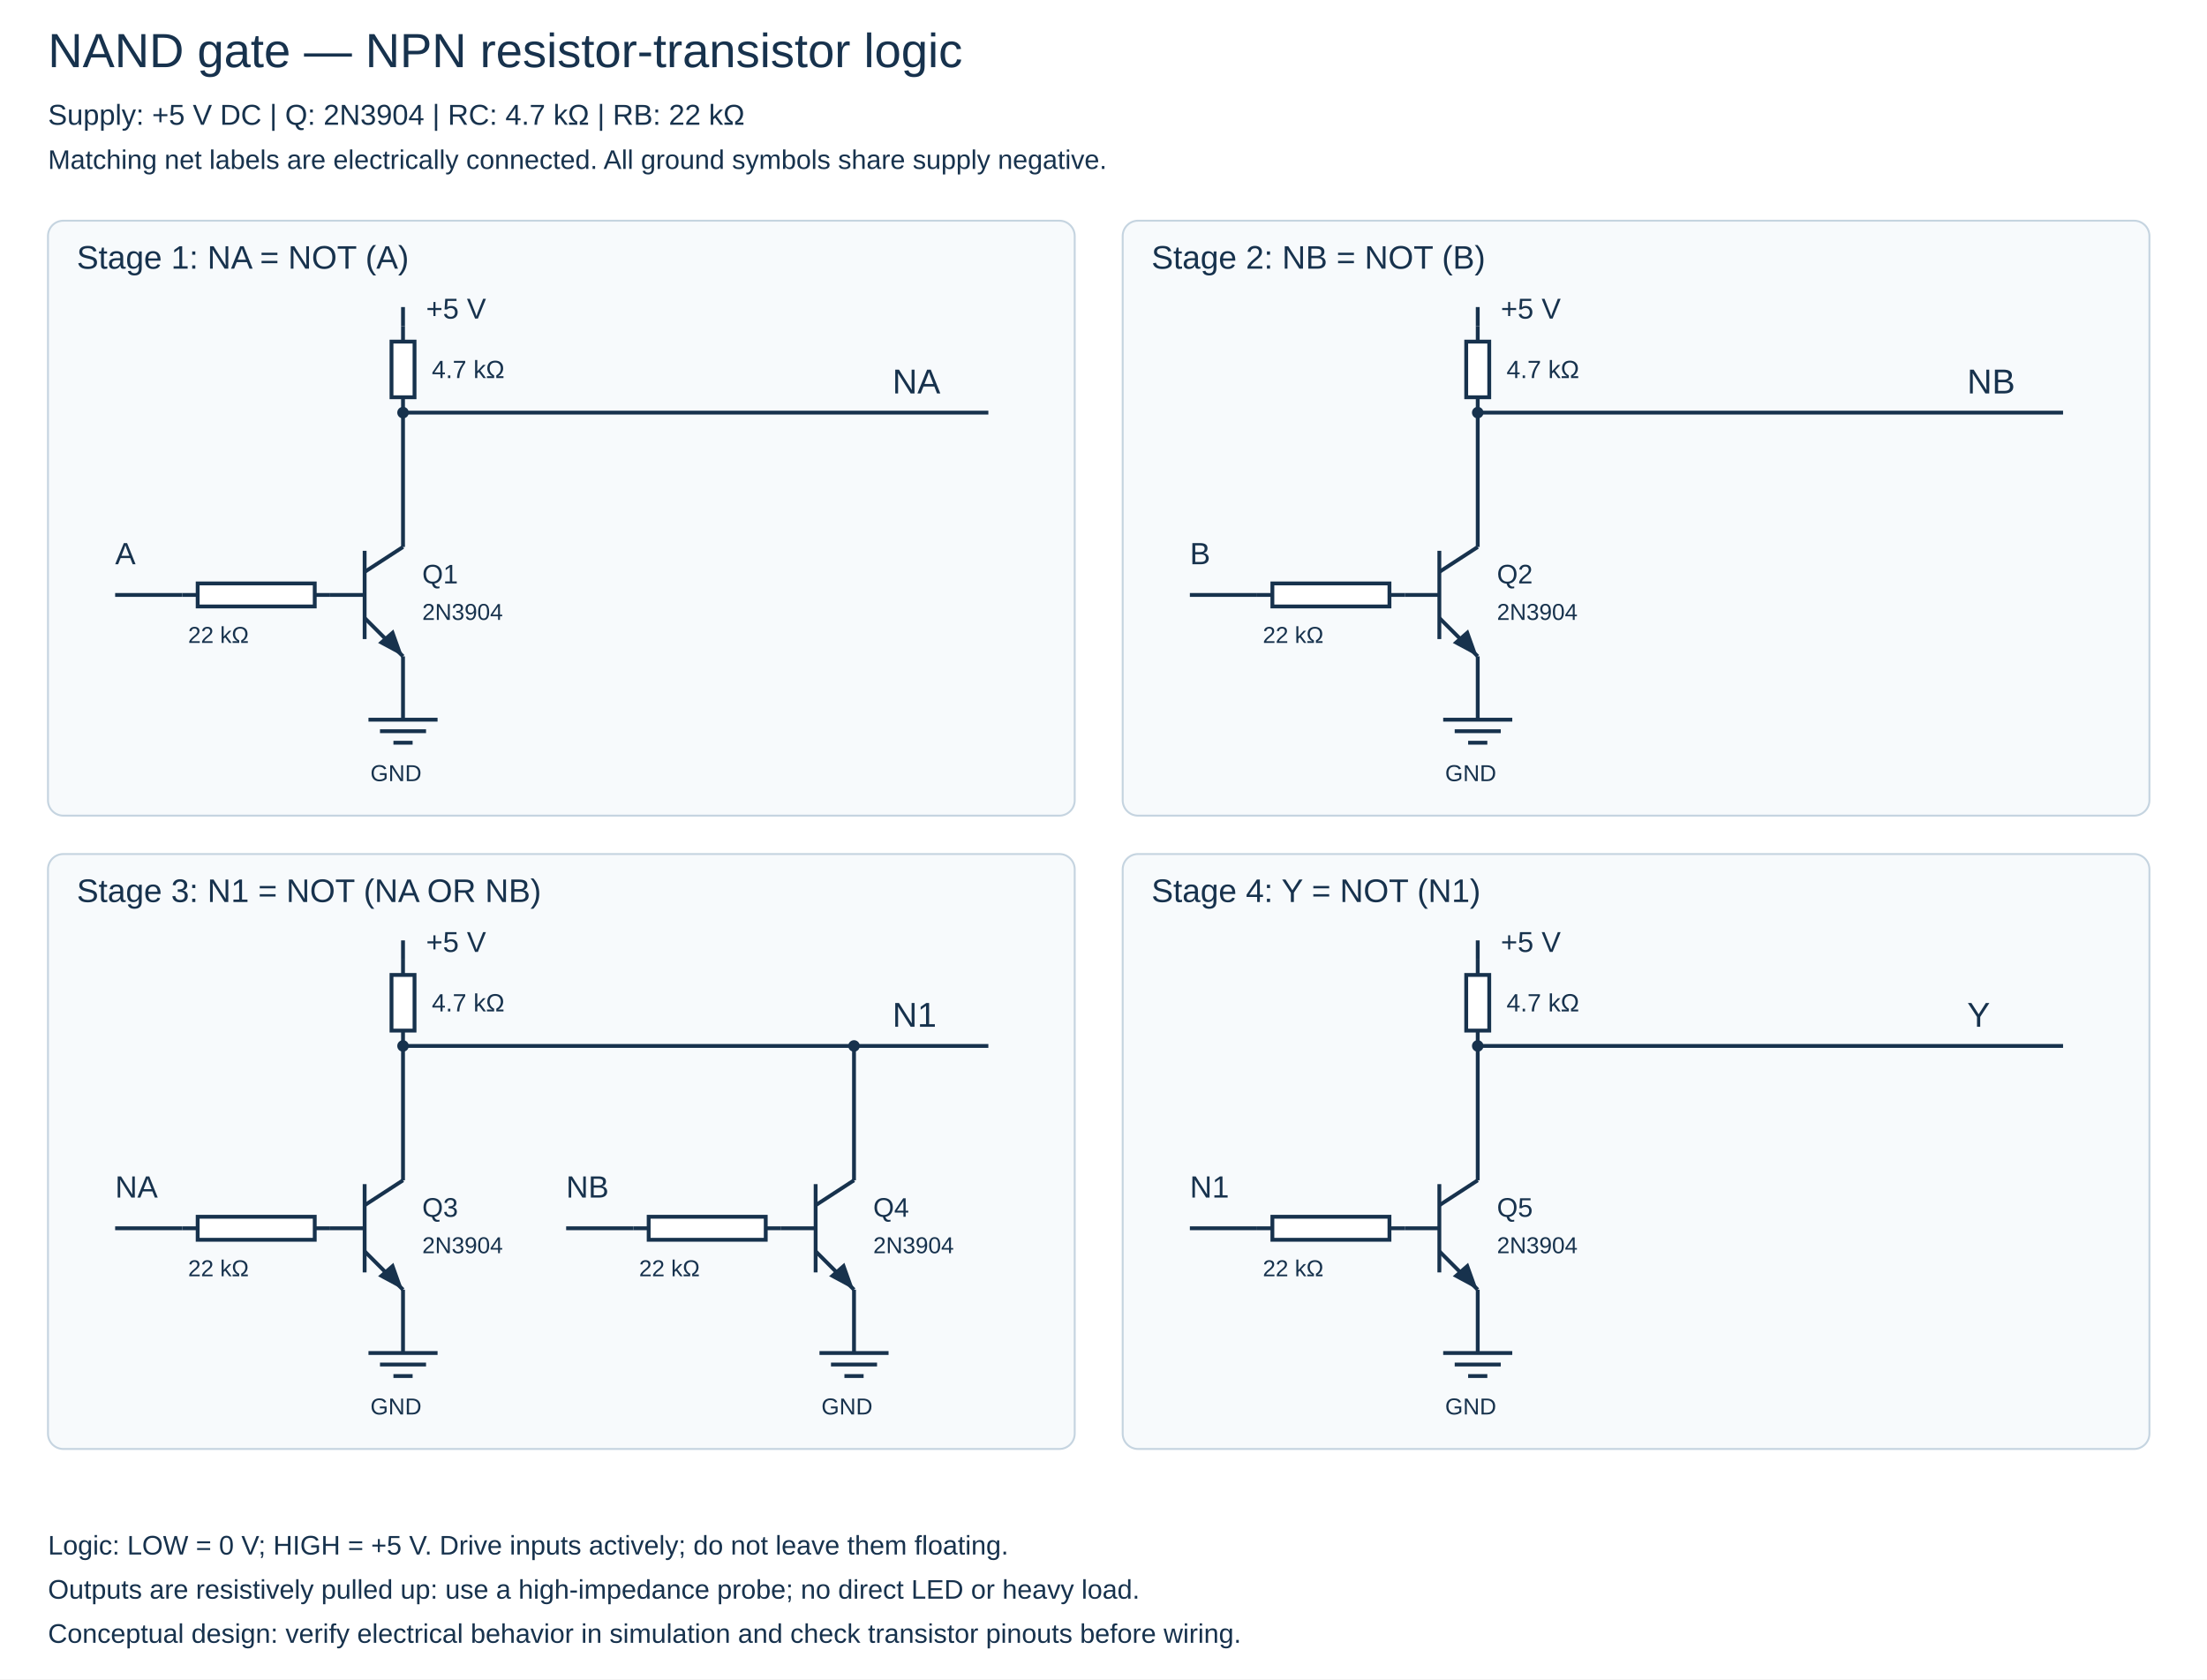
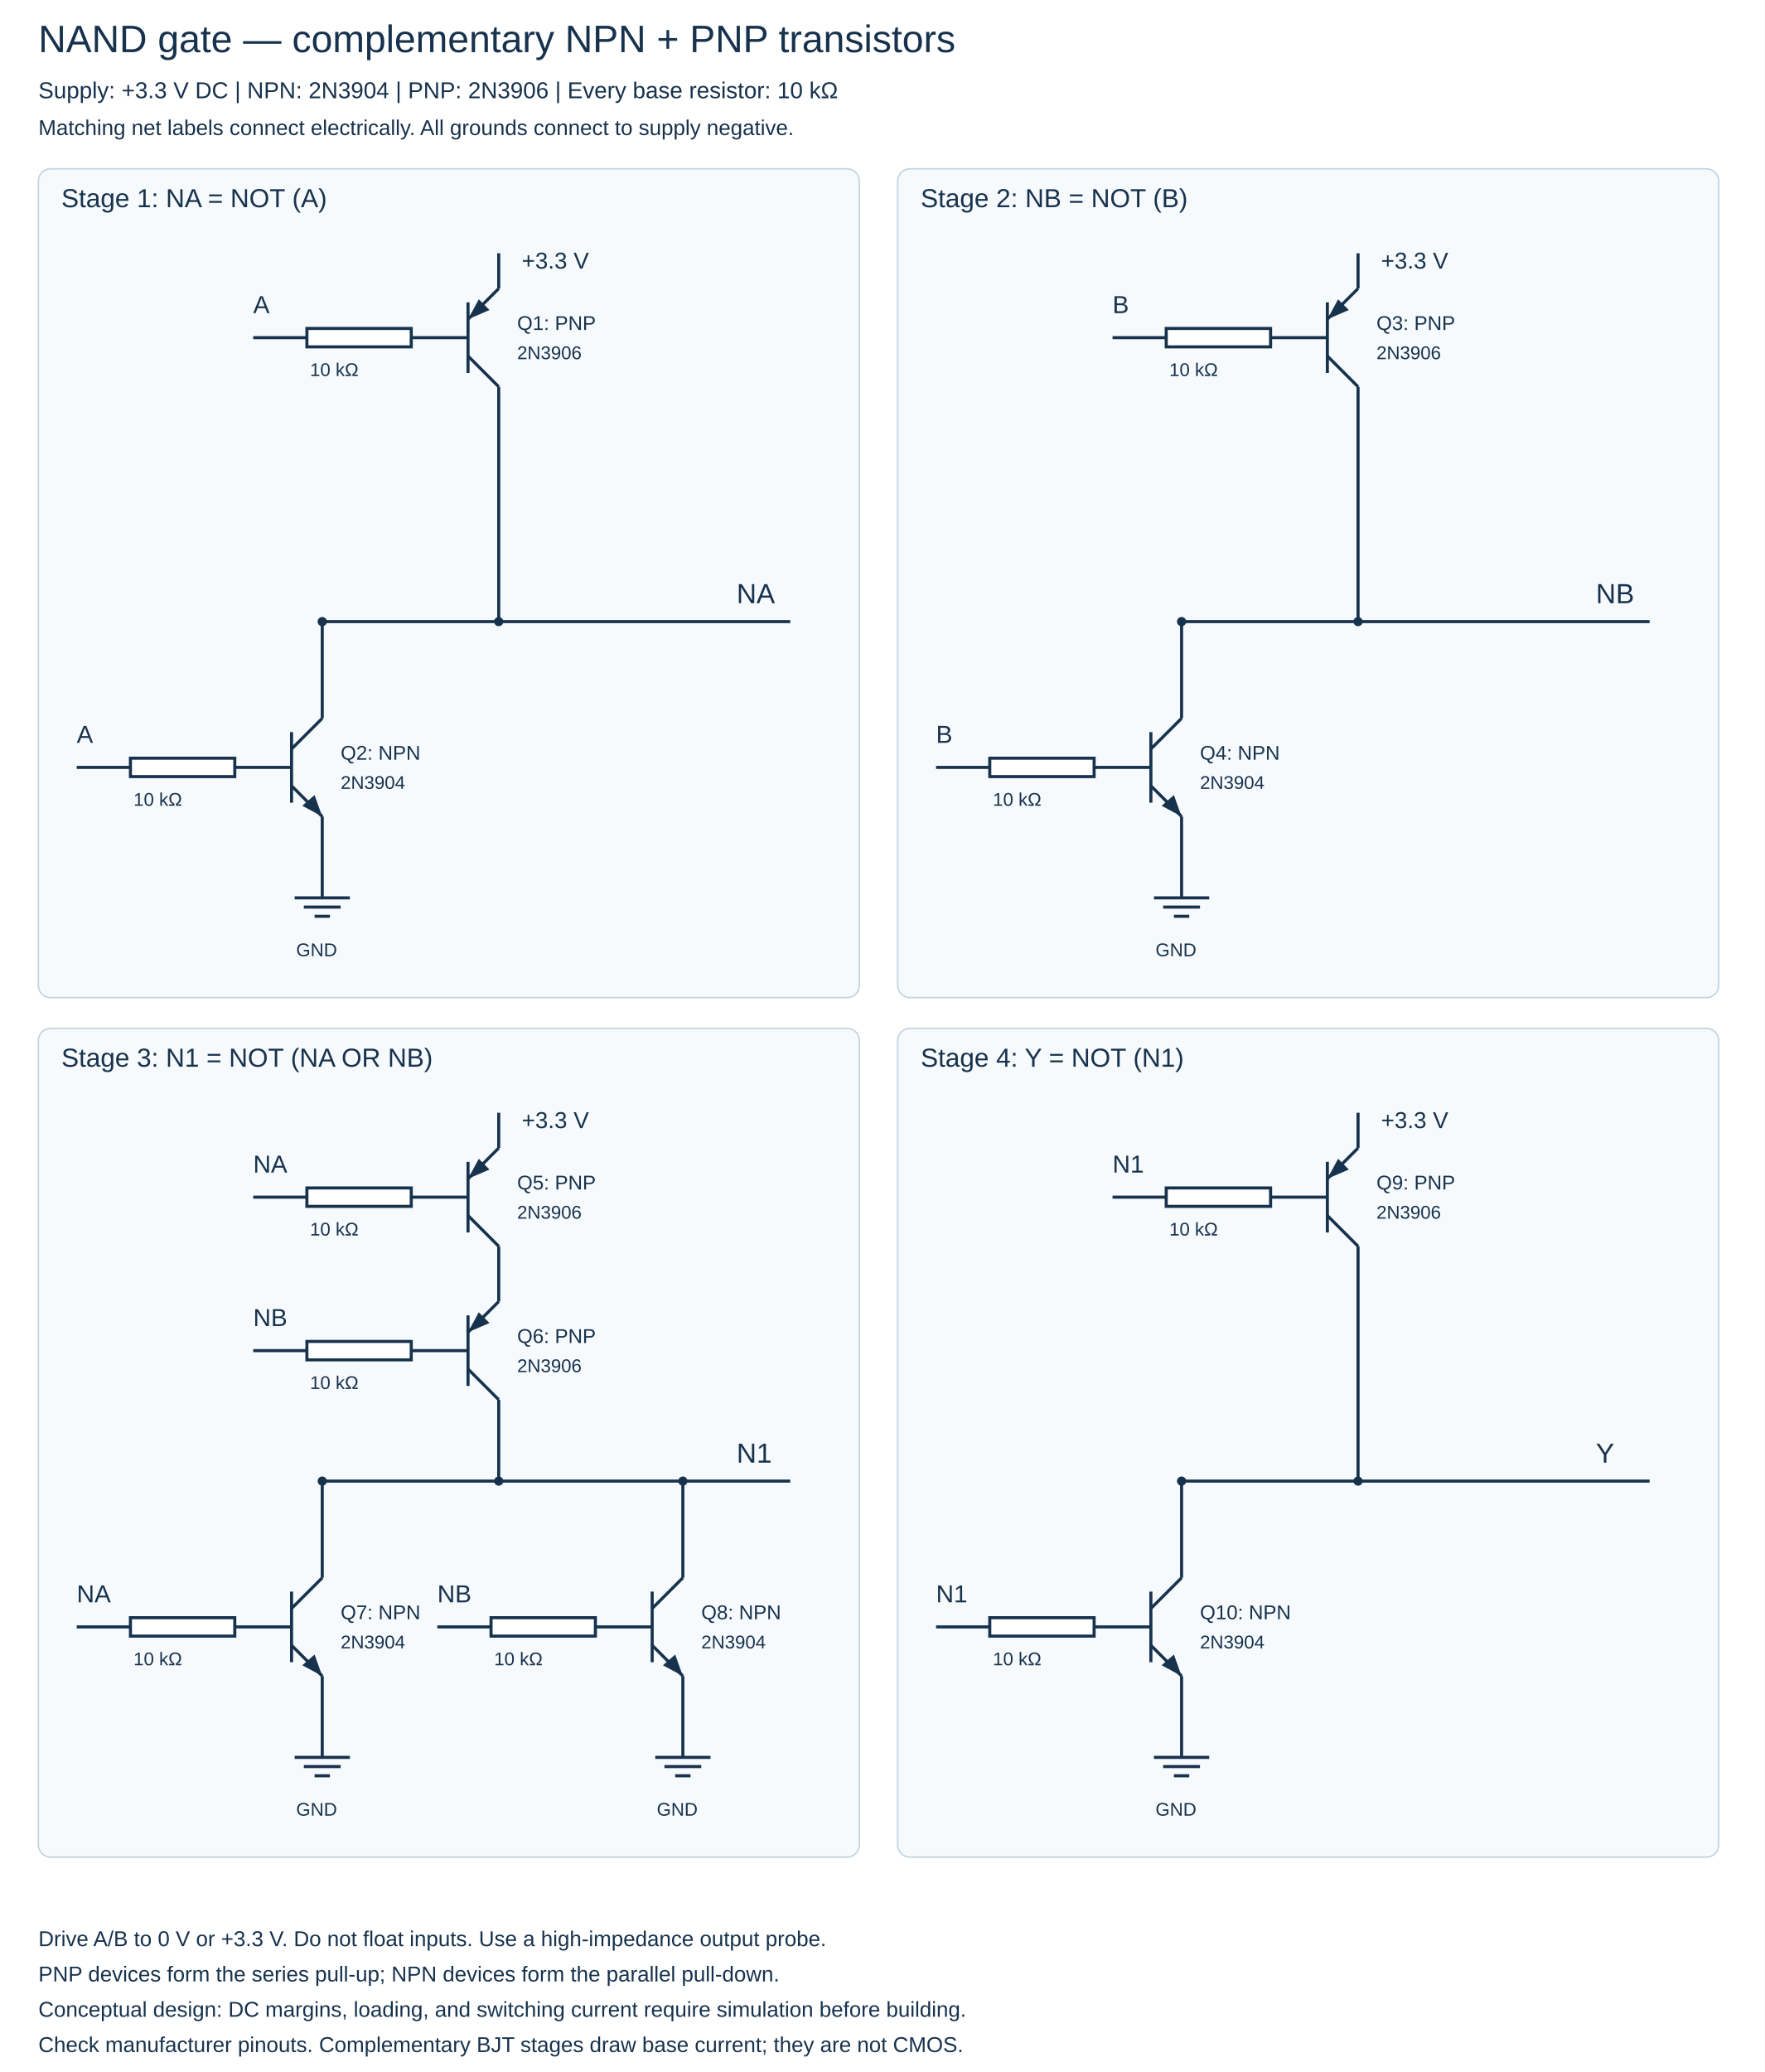
- <svg xmlns="http://www.w3.org/2000/svg" width="1150" height="875" viewBox="0 0 1150 875">
+ <svg xmlns="http://www.w3.org/2000/svg" width="1150" height="1350" viewBox="0 0 1150 1350">
  <rect width="100%" height="100%" fill="white" />
  <style>text{font-family:Arial,sans-serif;fill:#17324d}.wire{stroke:#17324d;stroke-width:2;fill:none}.component{stroke:#17324d;stroke-width:2;fill:white}</style>
-   <text x="25" y="35" font-size="25">NAND gate — NPN resistor-transistor logic</text>
-   <text x="25" y="65" font-size="15">Supply: +5 V DC | Q: 2N3904 | RC: 4.7 kΩ | RB: 22 kΩ</text>
-   <text x="25" y="88" font-size="14">Matching net labels are electrically connected. All ground symbols share supply negative.</text>
-   <rect x="25" y="115" width="535" height="310" rx="8" fill="#f7fafc" stroke="#c5d4e0" />
-   <text x="40" y="140" font-size="17">Stage 1: NA = NOT (A)</text>
-   <path d="M210,160 L210,170" class="wire" />
-   <text x="222" y="166" font-size="15">+5 V</text>
-   <path d="M210,170 L210,178" class="wire" />
-   <rect x="204" y="178" width="12" height="29" class="component" />
-   <path d="M210,207 L210,215" class="wire" />
-   <text x="225" y="197" font-size="13">4.7 kΩ</text>
-   <path d="M210,215 L515,215" class="wire" />
-   <circle cx="210" cy="215" r="3" fill="#17324d" />
-   <text x="465" y="205" font-size="18">NA</text>
-   <path d="M210,215 L210,285" class="wire" />
-   <path d="M210,285 L190,298" class="wire" />
-   <path d="M190,287 L190,333" class="wire" />
-   <path d="M190,322 L210,342" class="wire" />
-   <path d="M197,335 L210,342 L205,328 Z" fill="#17324d" />
-   <path d="M210,342 L210,375" class="wire" />
-   <path d="M172,310 L190,310" class="wire" />
-   <path d="M95,310 L103,310" class="wire" />
-   <rect x="103" y="304" width="61" height="12" class="component" />
-   <path d="M164,310 L172,310" class="wire" />
-   <path d="M60,310 L95,310" class="wire" />
-   <text x="60" y="294" font-size="16">A</text>
-   <text x="98" y="335" font-size="12">22 kΩ</text>
-   <text x="220" y="304" font-size="14">Q1</text>
-   <text x="220" y="323" font-size="12">2N3904</text>
-   <path d="M192,375 L228,375" class="wire" />
-   <path d="M198,381 L222,381" class="wire" />
-   <path d="M205,387 L215,387" class="wire" />
-   <text x="193" y="407" font-size="12">GND</text>
-   <rect x="585" y="115" width="535" height="310" rx="8" fill="#f7fafc" stroke="#c5d4e0" />
-   <text x="600" y="140" font-size="17">Stage 2: NB = NOT (B)</text>
-   <path d="M770,160 L770,170" class="wire" />
-   <text x="782" y="166" font-size="15">+5 V</text>
-   <path d="M770,170 L770,178" class="wire" />
-   <rect x="764" y="178" width="12" height="29" class="component" />
-   <path d="M770,207 L770,215" class="wire" />
-   <text x="785" y="197" font-size="13">4.7 kΩ</text>
-   <path d="M770,215 L1075,215" class="wire" />
-   <circle cx="770" cy="215" r="3" fill="#17324d" />
-   <text x="1025" y="205" font-size="18">NB</text>
-   <path d="M770,215 L770,285" class="wire" />
-   <path d="M770,285 L750,298" class="wire" />
-   <path d="M750,287 L750,333" class="wire" />
-   <path d="M750,322 L770,342" class="wire" />
-   <path d="M757,335 L770,342 L765,328 Z" fill="#17324d" />
-   <path d="M770,342 L770,375" class="wire" />
-   <path d="M732,310 L750,310" class="wire" />
-   <path d="M655,310 L663,310" class="wire" />
-   <rect x="663" y="304" width="61" height="12" class="component" />
-   <path d="M724,310 L732,310" class="wire" />
-   <path d="M620,310 L655,310" class="wire" />
-   <text x="620" y="294" font-size="16">B</text>
-   <text x="658" y="335" font-size="12">22 kΩ</text>
-   <text x="780" y="304" font-size="14">Q2</text>
-   <text x="780" y="323" font-size="12">2N3904</text>
-   <path d="M752,375 L788,375" class="wire" />
-   <path d="M758,381 L782,381" class="wire" />
-   <path d="M765,387 L775,387" class="wire" />
-   <text x="753" y="407" font-size="12">GND</text>
-   <rect x="25" y="445" width="535" height="310" rx="8" fill="#f7fafc" stroke="#c5d4e0" />
-   <text x="40" y="470" font-size="17">Stage 3: N1 = NOT (NA OR NB)</text>
-   <path d="M210,490 L210,500" class="wire" />
-   <text x="222" y="496" font-size="15">+5 V</text>
-   <path d="M210,500 L210,508" class="wire" />
-   <rect x="204" y="508" width="12" height="29" class="component" />
-   <path d="M210,537 L210,545" class="wire" />
-   <text x="225" y="527" font-size="13">4.7 kΩ</text>
-   <path d="M210,545 L515,545" class="wire" />
-   <circle cx="210" cy="545" r="3" fill="#17324d" />
-   <text x="465" y="535" font-size="18">N1</text>
-   <path d="M210,545 L210,615" class="wire" />
-   <path d="M210,615 L190,628" class="wire" />
-   <path d="M190,617 L190,663" class="wire" />
-   <path d="M190,652 L210,672" class="wire" />
-   <path d="M197,665 L210,672 L205,658 Z" fill="#17324d" />
-   <path d="M210,672 L210,705" class="wire" />
-   <path d="M172,640 L190,640" class="wire" />
-   <path d="M95,640 L103,640" class="wire" />
-   <rect x="103" y="634" width="61" height="12" class="component" />
-   <path d="M164,640 L172,640" class="wire" />
-   <path d="M60,640 L95,640" class="wire" />
-   <text x="60" y="624" font-size="16">NA</text>
-   <text x="98" y="665" font-size="12">22 kΩ</text>
-   <text x="220" y="634" font-size="14">Q3</text>
-   <text x="220" y="653" font-size="12">2N3904</text>
-   <path d="M192,705 L228,705" class="wire" />
-   <path d="M198,711 L222,711" class="wire" />
-   <path d="M205,717 L215,717" class="wire" />
-   <text x="193" y="737" font-size="12">GND</text>
-   <circle cx="445" cy="545" r="3" fill="#17324d" />
-   <path d="M445,545 L445,615" class="wire" />
-   <path d="M445,615 L425,628" class="wire" />
-   <path d="M425,617 L425,663" class="wire" />
-   <path d="M425,652 L445,672" class="wire" />
-   <path d="M432,665 L445,672 L440,658 Z" fill="#17324d" />
-   <path d="M445,672 L445,705" class="wire" />
-   <path d="M407,640 L425,640" class="wire" />
-   <path d="M330,640 L338,640" class="wire" />
-   <rect x="338" y="634" width="61" height="12" class="component" />
-   <path d="M399,640 L407,640" class="wire" />
-   <path d="M295,640 L330,640" class="wire" />
-   <text x="295" y="624" font-size="16">NB</text>
-   <text x="333" y="665" font-size="12">22 kΩ</text>
-   <text x="455" y="634" font-size="14">Q4</text>
-   <text x="455" y="653" font-size="12">2N3904</text>
-   <path d="M427,705 L463,705" class="wire" />
-   <path d="M433,711 L457,711" class="wire" />
-   <path d="M440,717 L450,717" class="wire" />
-   <text x="428" y="737" font-size="12">GND</text>
-   <rect x="585" y="445" width="535" height="310" rx="8" fill="#f7fafc" stroke="#c5d4e0" />
-   <text x="600" y="470" font-size="17">Stage 4: Y = NOT (N1)</text>
-   <path d="M770,490 L770,500" class="wire" />
-   <text x="782" y="496" font-size="15">+5 V</text>
-   <path d="M770,500 L770,508" class="wire" />
-   <rect x="764" y="508" width="12" height="29" class="component" />
-   <path d="M770,537 L770,545" class="wire" />
-   <text x="785" y="527" font-size="13">4.7 kΩ</text>
-   <path d="M770,545 L1075,545" class="wire" />
-   <circle cx="770" cy="545" r="3" fill="#17324d" />
-   <text x="1025" y="535" font-size="18">Y</text>
-   <path d="M770,545 L770,615" class="wire" />
-   <path d="M770,615 L750,628" class="wire" />
-   <path d="M750,617 L750,663" class="wire" />
-   <path d="M750,652 L770,672" class="wire" />
-   <path d="M757,665 L770,672 L765,658 Z" fill="#17324d" />
-   <path d="M770,672 L770,705" class="wire" />
-   <path d="M732,640 L750,640" class="wire" />
-   <path d="M655,640 L663,640" class="wire" />
-   <rect x="663" y="634" width="61" height="12" class="component" />
-   <path d="M724,640 L732,640" class="wire" />
-   <path d="M620,640 L655,640" class="wire" />
-   <text x="620" y="624" font-size="16">N1</text>
-   <text x="658" y="665" font-size="12">22 kΩ</text>
-   <text x="780" y="634" font-size="14">Q5</text>
-   <text x="780" y="653" font-size="12">2N3904</text>
-   <path d="M752,705 L788,705" class="wire" />
-   <path d="M758,711 L782,711" class="wire" />
-   <path d="M765,717 L775,717" class="wire" />
-   <text x="753" y="737" font-size="12">GND</text>
-   <text x="25" y="810" font-size="14">Logic: LOW = 0 V; HIGH = +5 V. Drive inputs actively; do not leave them floating.</text>
-   <text x="25" y="833" font-size="14">Outputs are resistively pulled up: use a high-impedance probe; no direct LED or heavy load.</text>
-   <text x="25" y="856" font-size="14">Conceptual design: verify electrical behavior in simulation and check transistor pinouts before wiring.</text>
+   <text x="25" y="34" font-size="25">NAND gate — complementary NPN + PNP transistors</text>
+   <text x="25" y="64" font-size="15">Supply: +3.3 V DC | NPN: 2N3904 | PNP: 2N3906 | Every base resistor: 10 kΩ</text>
+   <text x="25" y="88" font-size="14">Matching net labels connect electrically. All grounds connect to supply negative.</text>
+   <rect x="25" y="110" width="535" height="540" rx="8" fill="#f7fafc" stroke="#c5d4e0" />
+   <text x="40" y="135" font-size="17">Stage 1: NA = NOT (A)</text>
+   <path d="M325,165 L325,188" class="wire" />
+   <text x="340" y="175" font-size="15">+3.3 V</text>
+   <path d="M305,197 L305,243" class="wire" />
+   <path d="M325,188 L305,208" class="wire" />
+   <path d="M305,232 L325,252" class="wire" />
+   <path d="M305,208 L319,202 L312,195 Z" fill="#17324d" />
+   <text x="165" y="204" font-size="16">A</text>
+   <path d="M165,220 L200,220" class="wire" />
+   <rect x="200" y="214" width="68" height="12" class="component" />
+   <path d="M268,220 L305,220" class="wire" />
+   <text x="202" y="245" font-size="12">10 kΩ</text>
+   <text x="337" y="215" font-size="13">Q1: PNP</text>
+   <text x="337" y="234" font-size="12">2N3906</text>
+   <path d="M325,252 L325,405" class="wire" />
+   <path d="M210,405 L515,405" class="wire" />
+   <circle cx="325" cy="405" r="3" fill="#17324d" />
+   <text x="480" y="393" font-size="18">NA</text>
+   <circle cx="210" cy="405" r="3" fill="#17324d" />
+   <path d="M210,405 L210,468" class="wire" />
+   <path d="M190,477 L190,523" class="wire" />
+   <path d="M210,468 L190,488" class="wire" />
+   <path d="M190,512 L210,532" class="wire" />
+   <path d="M210,532 L197,525 L205,518 Z" fill="#17324d" />
+   <text x="50" y="484" font-size="16">A</text>
+   <path d="M50,500 L85,500" class="wire" />
+   <rect x="85" y="494" width="68" height="12" class="component" />
+   <path d="M153,500 L190,500" class="wire" />
+   <text x="87" y="525" font-size="12">10 kΩ</text>
+   <text x="222" y="495" font-size="13">Q2: NPN</text>
+   <text x="222" y="514" font-size="12">2N3904</text>
+   <path d="M210,532 L210,585" class="wire" />
+   <path d="M192,585 L228,585" class="wire" />
+   <path d="M198,591 L222,591" class="wire" />
+   <path d="M205,597 L215,597" class="wire" />
+   <text x="193" y="623" font-size="12">GND</text>
+   <rect x="585" y="110" width="535" height="540" rx="8" fill="#f7fafc" stroke="#c5d4e0" />
+   <text x="600" y="135" font-size="17">Stage 2: NB = NOT (B)</text>
+   <path d="M885,165 L885,188" class="wire" />
+   <text x="900" y="175" font-size="15">+3.3 V</text>
+   <path d="M865,197 L865,243" class="wire" />
+   <path d="M885,188 L865,208" class="wire" />
+   <path d="M865,232 L885,252" class="wire" />
+   <path d="M865,208 L879,202 L872,195 Z" fill="#17324d" />
+   <text x="725" y="204" font-size="16">B</text>
+   <path d="M725,220 L760,220" class="wire" />
+   <rect x="760" y="214" width="68" height="12" class="component" />
+   <path d="M828,220 L865,220" class="wire" />
+   <text x="762" y="245" font-size="12">10 kΩ</text>
+   <text x="897" y="215" font-size="13">Q3: PNP</text>
+   <text x="897" y="234" font-size="12">2N3906</text>
+   <path d="M885,252 L885,405" class="wire" />
+   <path d="M770,405 L1075,405" class="wire" />
+   <circle cx="885" cy="405" r="3" fill="#17324d" />
+   <text x="1040" y="393" font-size="18">NB</text>
+   <circle cx="770" cy="405" r="3" fill="#17324d" />
+   <path d="M770,405 L770,468" class="wire" />
+   <path d="M750,477 L750,523" class="wire" />
+   <path d="M770,468 L750,488" class="wire" />
+   <path d="M750,512 L770,532" class="wire" />
+   <path d="M770,532 L757,525 L765,518 Z" fill="#17324d" />
+   <text x="610" y="484" font-size="16">B</text>
+   <path d="M610,500 L645,500" class="wire" />
+   <rect x="645" y="494" width="68" height="12" class="component" />
+   <path d="M713,500 L750,500" class="wire" />
+   <text x="647" y="525" font-size="12">10 kΩ</text>
+   <text x="782" y="495" font-size="13">Q4: NPN</text>
+   <text x="782" y="514" font-size="12">2N3904</text>
+   <path d="M770,532 L770,585" class="wire" />
+   <path d="M752,585 L788,585" class="wire" />
+   <path d="M758,591 L782,591" class="wire" />
+   <path d="M765,597 L775,597" class="wire" />
+   <text x="753" y="623" font-size="12">GND</text>
+   <rect x="25" y="670" width="535" height="540" rx="8" fill="#f7fafc" stroke="#c5d4e0" />
+   <text x="40" y="695" font-size="17">Stage 3: N1 = NOT (NA OR NB)</text>
+   <path d="M325,725 L325,748" class="wire" />
+   <text x="340" y="735" font-size="15">+3.3 V</text>
+   <path d="M305,757 L305,803" class="wire" />
+   <path d="M325,748 L305,768" class="wire" />
+   <path d="M305,792 L325,812" class="wire" />
+   <path d="M305,768 L319,762 L312,755 Z" fill="#17324d" />
+   <text x="165" y="764" font-size="16">NA</text>
+   <path d="M165,780 L200,780" class="wire" />
+   <rect x="200" y="774" width="68" height="12" class="component" />
+   <path d="M268,780 L305,780" class="wire" />
+   <text x="202" y="805" font-size="12">10 kΩ</text>
+   <text x="337" y="775" font-size="13">Q5: PNP</text>
+   <text x="337" y="794" font-size="12">2N3906</text>
+   <path d="M325,812 L325,848" class="wire" />
+   <path d="M305,857 L305,903" class="wire" />
+   <path d="M325,848 L305,868" class="wire" />
+   <path d="M305,892 L325,912" class="wire" />
+   <path d="M305,868 L319,862 L312,855 Z" fill="#17324d" />
+   <text x="165" y="864" font-size="16">NB</text>
+   <path d="M165,880 L200,880" class="wire" />
+   <rect x="200" y="874" width="68" height="12" class="component" />
+   <path d="M268,880 L305,880" class="wire" />
+   <text x="202" y="905" font-size="12">10 kΩ</text>
+   <text x="337" y="875" font-size="13">Q6: PNP</text>
+   <text x="337" y="894" font-size="12">2N3906</text>
+   <path d="M325,912 L325,965" class="wire" />
+   <path d="M210,965 L515,965" class="wire" />
+   <circle cx="325" cy="965" r="3" fill="#17324d" />
+   <text x="480" y="953" font-size="18">N1</text>
+   <circle cx="210" cy="965" r="3" fill="#17324d" />
+   <path d="M210,965 L210,1028" class="wire" />
+   <path d="M190,1037 L190,1083" class="wire" />
+   <path d="M210,1028 L190,1048" class="wire" />
+   <path d="M190,1072 L210,1092" class="wire" />
+   <path d="M210,1092 L197,1085 L205,1078 Z" fill="#17324d" />
+   <text x="50" y="1044" font-size="16">NA</text>
+   <path d="M50,1060 L85,1060" class="wire" />
+   <rect x="85" y="1054" width="68" height="12" class="component" />
+   <path d="M153,1060 L190,1060" class="wire" />
+   <text x="87" y="1085" font-size="12">10 kΩ</text>
+   <text x="222" y="1055" font-size="13">Q7: NPN</text>
+   <text x="222" y="1074" font-size="12">2N3904</text>
+   <path d="M210,1092 L210,1145" class="wire" />
+   <path d="M192,1145 L228,1145" class="wire" />
+   <path d="M198,1151 L222,1151" class="wire" />
+   <path d="M205,1157 L215,1157" class="wire" />
+   <text x="193" y="1183" font-size="12">GND</text>
+   <circle cx="445" cy="965" r="3" fill="#17324d" />
+   <path d="M445,965 L445,1028" class="wire" />
+   <path d="M425,1037 L425,1083" class="wire" />
+   <path d="M445,1028 L425,1048" class="wire" />
+   <path d="M425,1072 L445,1092" class="wire" />
+   <path d="M445,1092 L432,1085 L440,1078 Z" fill="#17324d" />
+   <text x="285" y="1044" font-size="16">NB</text>
+   <path d="M285,1060 L320,1060" class="wire" />
+   <rect x="320" y="1054" width="68" height="12" class="component" />
+   <path d="M388,1060 L425,1060" class="wire" />
+   <text x="322" y="1085" font-size="12">10 kΩ</text>
+   <text x="457" y="1055" font-size="13">Q8: NPN</text>
+   <text x="457" y="1074" font-size="12">2N3904</text>
+   <path d="M445,1092 L445,1145" class="wire" />
+   <path d="M427,1145 L463,1145" class="wire" />
+   <path d="M433,1151 L457,1151" class="wire" />
+   <path d="M440,1157 L450,1157" class="wire" />
+   <text x="428" y="1183" font-size="12">GND</text>
+   <rect x="585" y="670" width="535" height="540" rx="8" fill="#f7fafc" stroke="#c5d4e0" />
+   <text x="600" y="695" font-size="17">Stage 4: Y = NOT (N1)</text>
+   <path d="M885,725 L885,748" class="wire" />
+   <text x="900" y="735" font-size="15">+3.3 V</text>
+   <path d="M865,757 L865,803" class="wire" />
+   <path d="M885,748 L865,768" class="wire" />
+   <path d="M865,792 L885,812" class="wire" />
+   <path d="M865,768 L879,762 L872,755 Z" fill="#17324d" />
+   <text x="725" y="764" font-size="16">N1</text>
+   <path d="M725,780 L760,780" class="wire" />
+   <rect x="760" y="774" width="68" height="12" class="component" />
+   <path d="M828,780 L865,780" class="wire" />
+   <text x="762" y="805" font-size="12">10 kΩ</text>
+   <text x="897" y="775" font-size="13">Q9: PNP</text>
+   <text x="897" y="794" font-size="12">2N3906</text>
+   <path d="M885,812 L885,965" class="wire" />
+   <path d="M770,965 L1075,965" class="wire" />
+   <circle cx="885" cy="965" r="3" fill="#17324d" />
+   <text x="1040" y="953" font-size="18">Y</text>
+   <circle cx="770" cy="965" r="3" fill="#17324d" />
+   <path d="M770,965 L770,1028" class="wire" />
+   <path d="M750,1037 L750,1083" class="wire" />
+   <path d="M770,1028 L750,1048" class="wire" />
+   <path d="M750,1072 L770,1092" class="wire" />
+   <path d="M770,1092 L757,1085 L765,1078 Z" fill="#17324d" />
+   <text x="610" y="1044" font-size="16">N1</text>
+   <path d="M610,1060 L645,1060" class="wire" />
+   <rect x="645" y="1054" width="68" height="12" class="component" />
+   <path d="M713,1060 L750,1060" class="wire" />
+   <text x="647" y="1085" font-size="12">10 kΩ</text>
+   <text x="782" y="1055" font-size="13">Q10: NPN</text>
+   <text x="782" y="1074" font-size="12">2N3904</text>
+   <path d="M770,1092 L770,1145" class="wire" />
+   <path d="M752,1145 L788,1145" class="wire" />
+   <path d="M758,1151 L782,1151" class="wire" />
+   <path d="M765,1157 L775,1157" class="wire" />
+   <text x="753" y="1183" font-size="12">GND</text>
+   <text x="25" y="1268" font-size="14">Drive A/B to 0 V or +3.3 V. Do not float inputs. Use a high-impedance output probe.</text>
+   <text x="25" y="1291" font-size="14">PNP devices form the series pull-up; NPN devices form the parallel pull-down.</text>
+   <text x="25" y="1314" font-size="14">Conceptual design: DC margins, loading, and switching current require simulation before building.</text>
+   <text x="25" y="1337" font-size="14">Check manufacturer pinouts. Complementary BJT stages draw base current; they are not CMOS.</text>
</svg>
